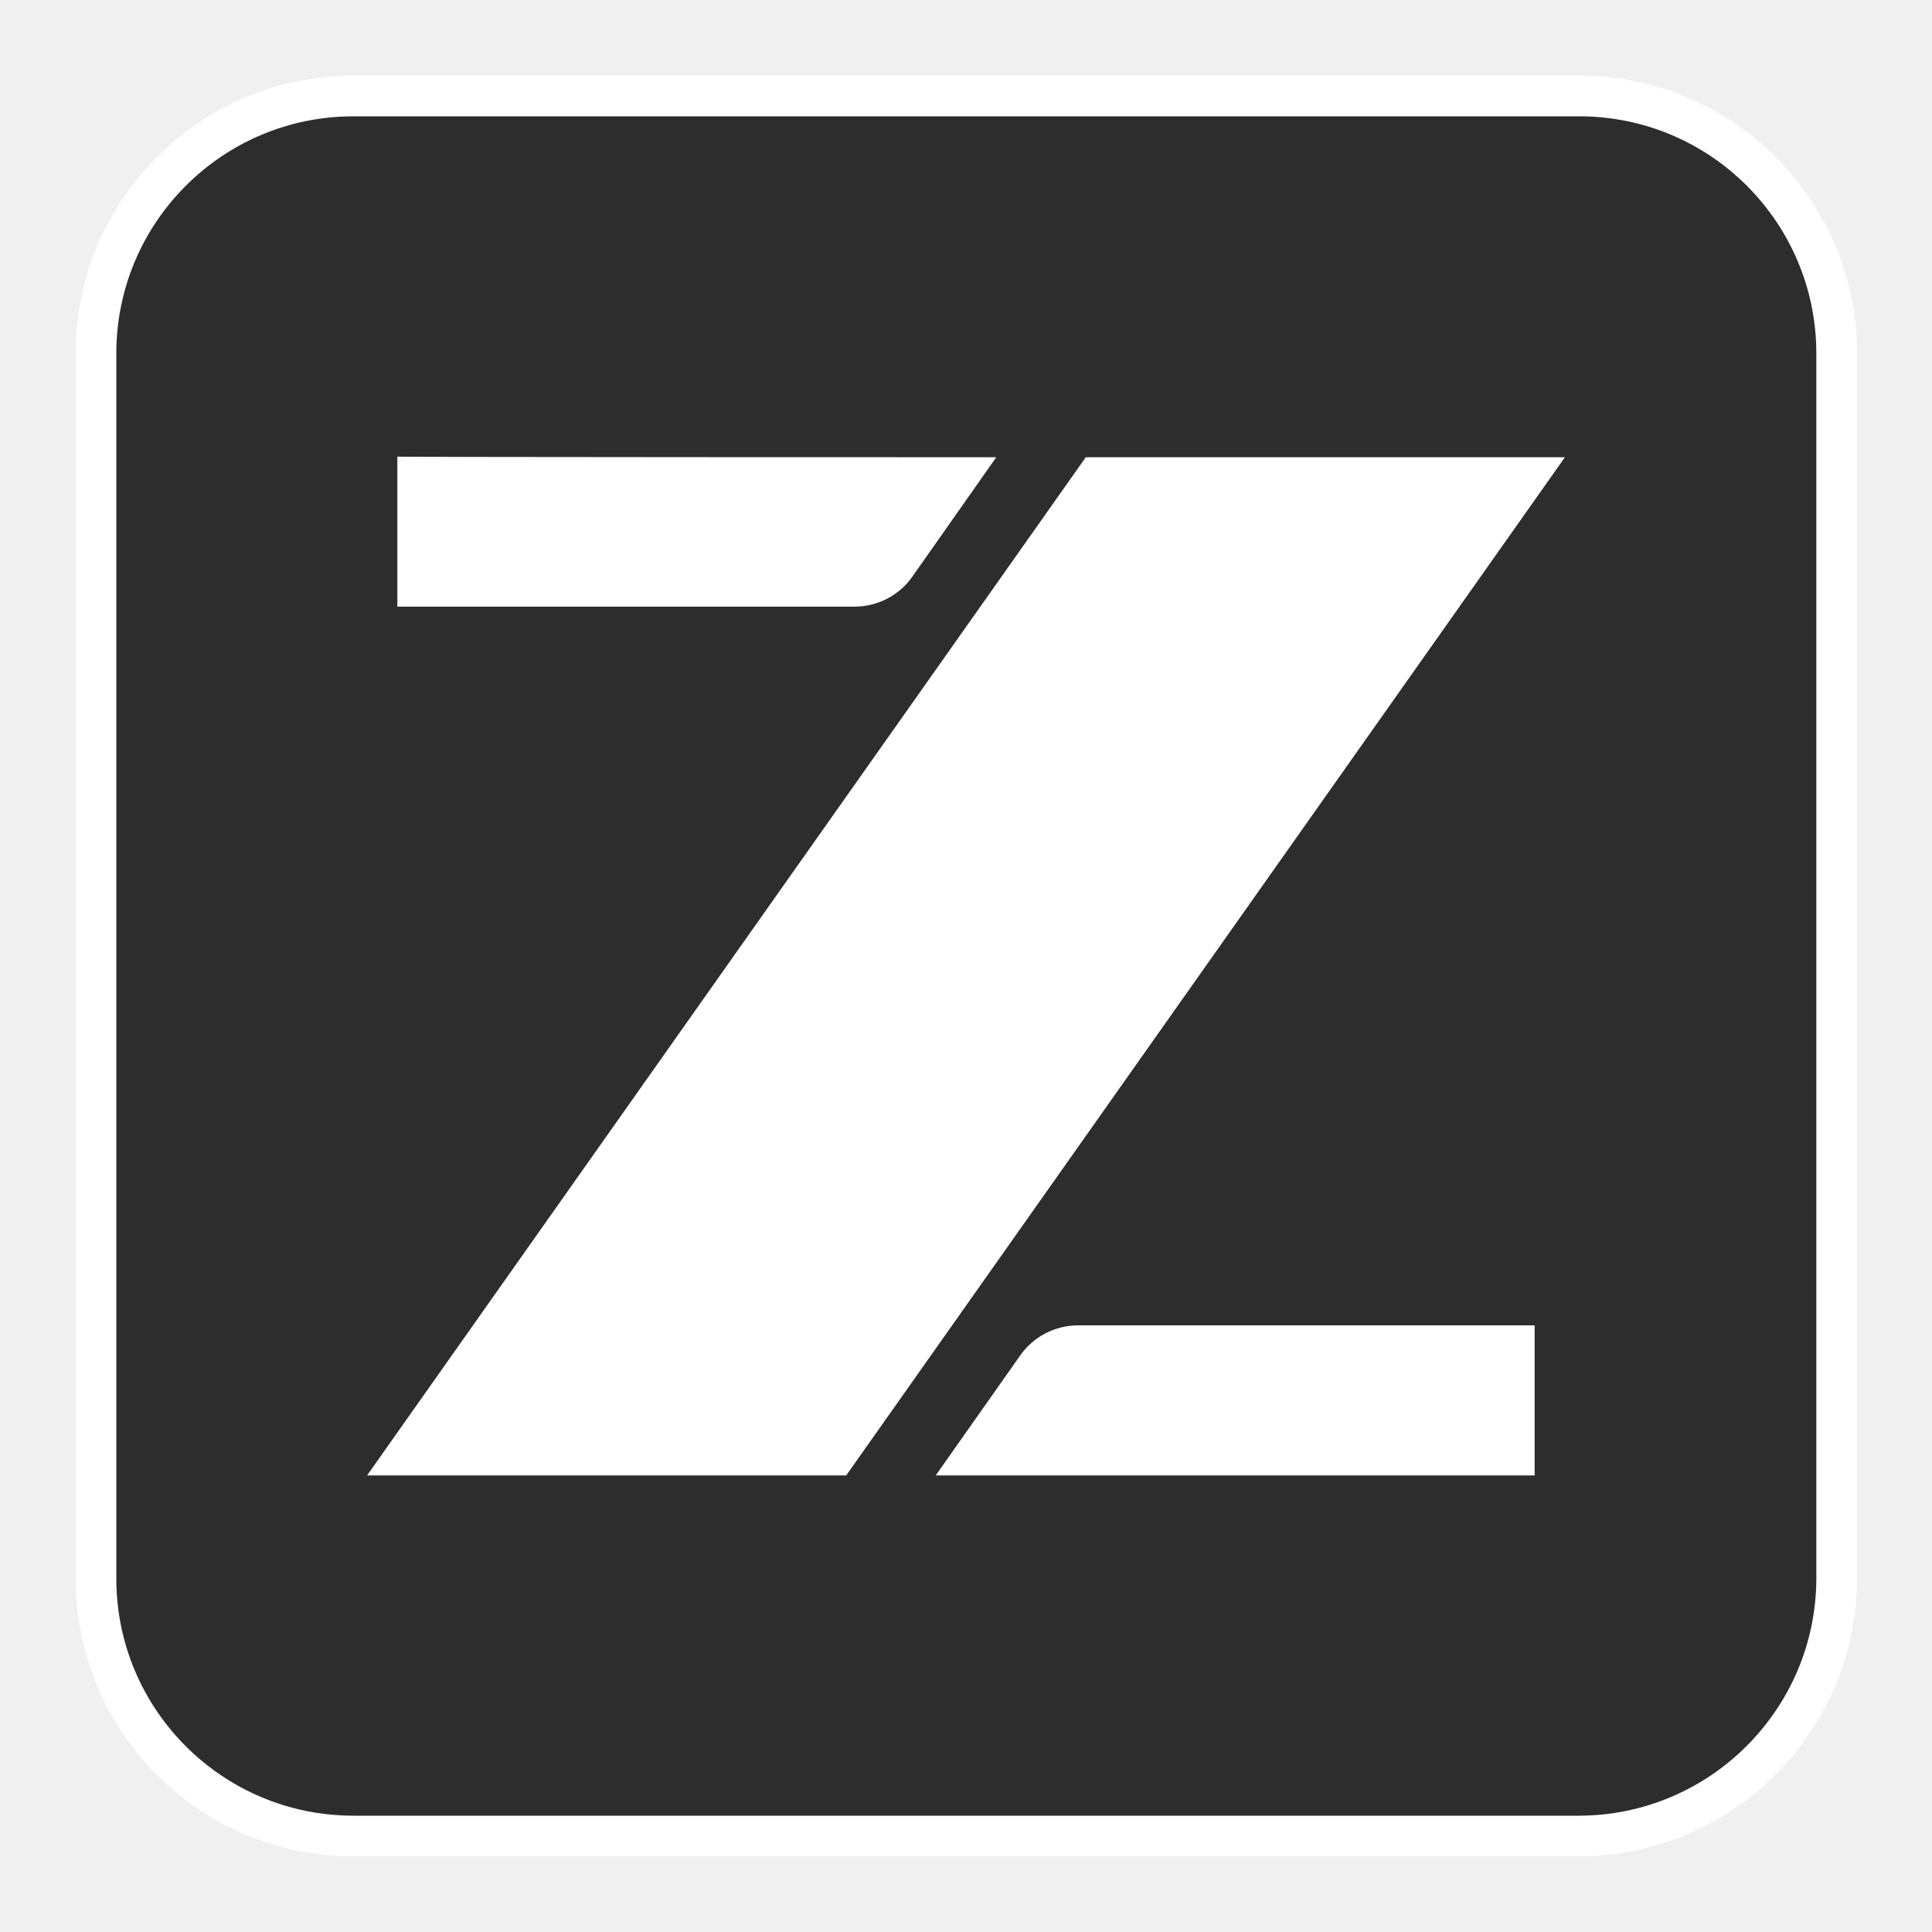
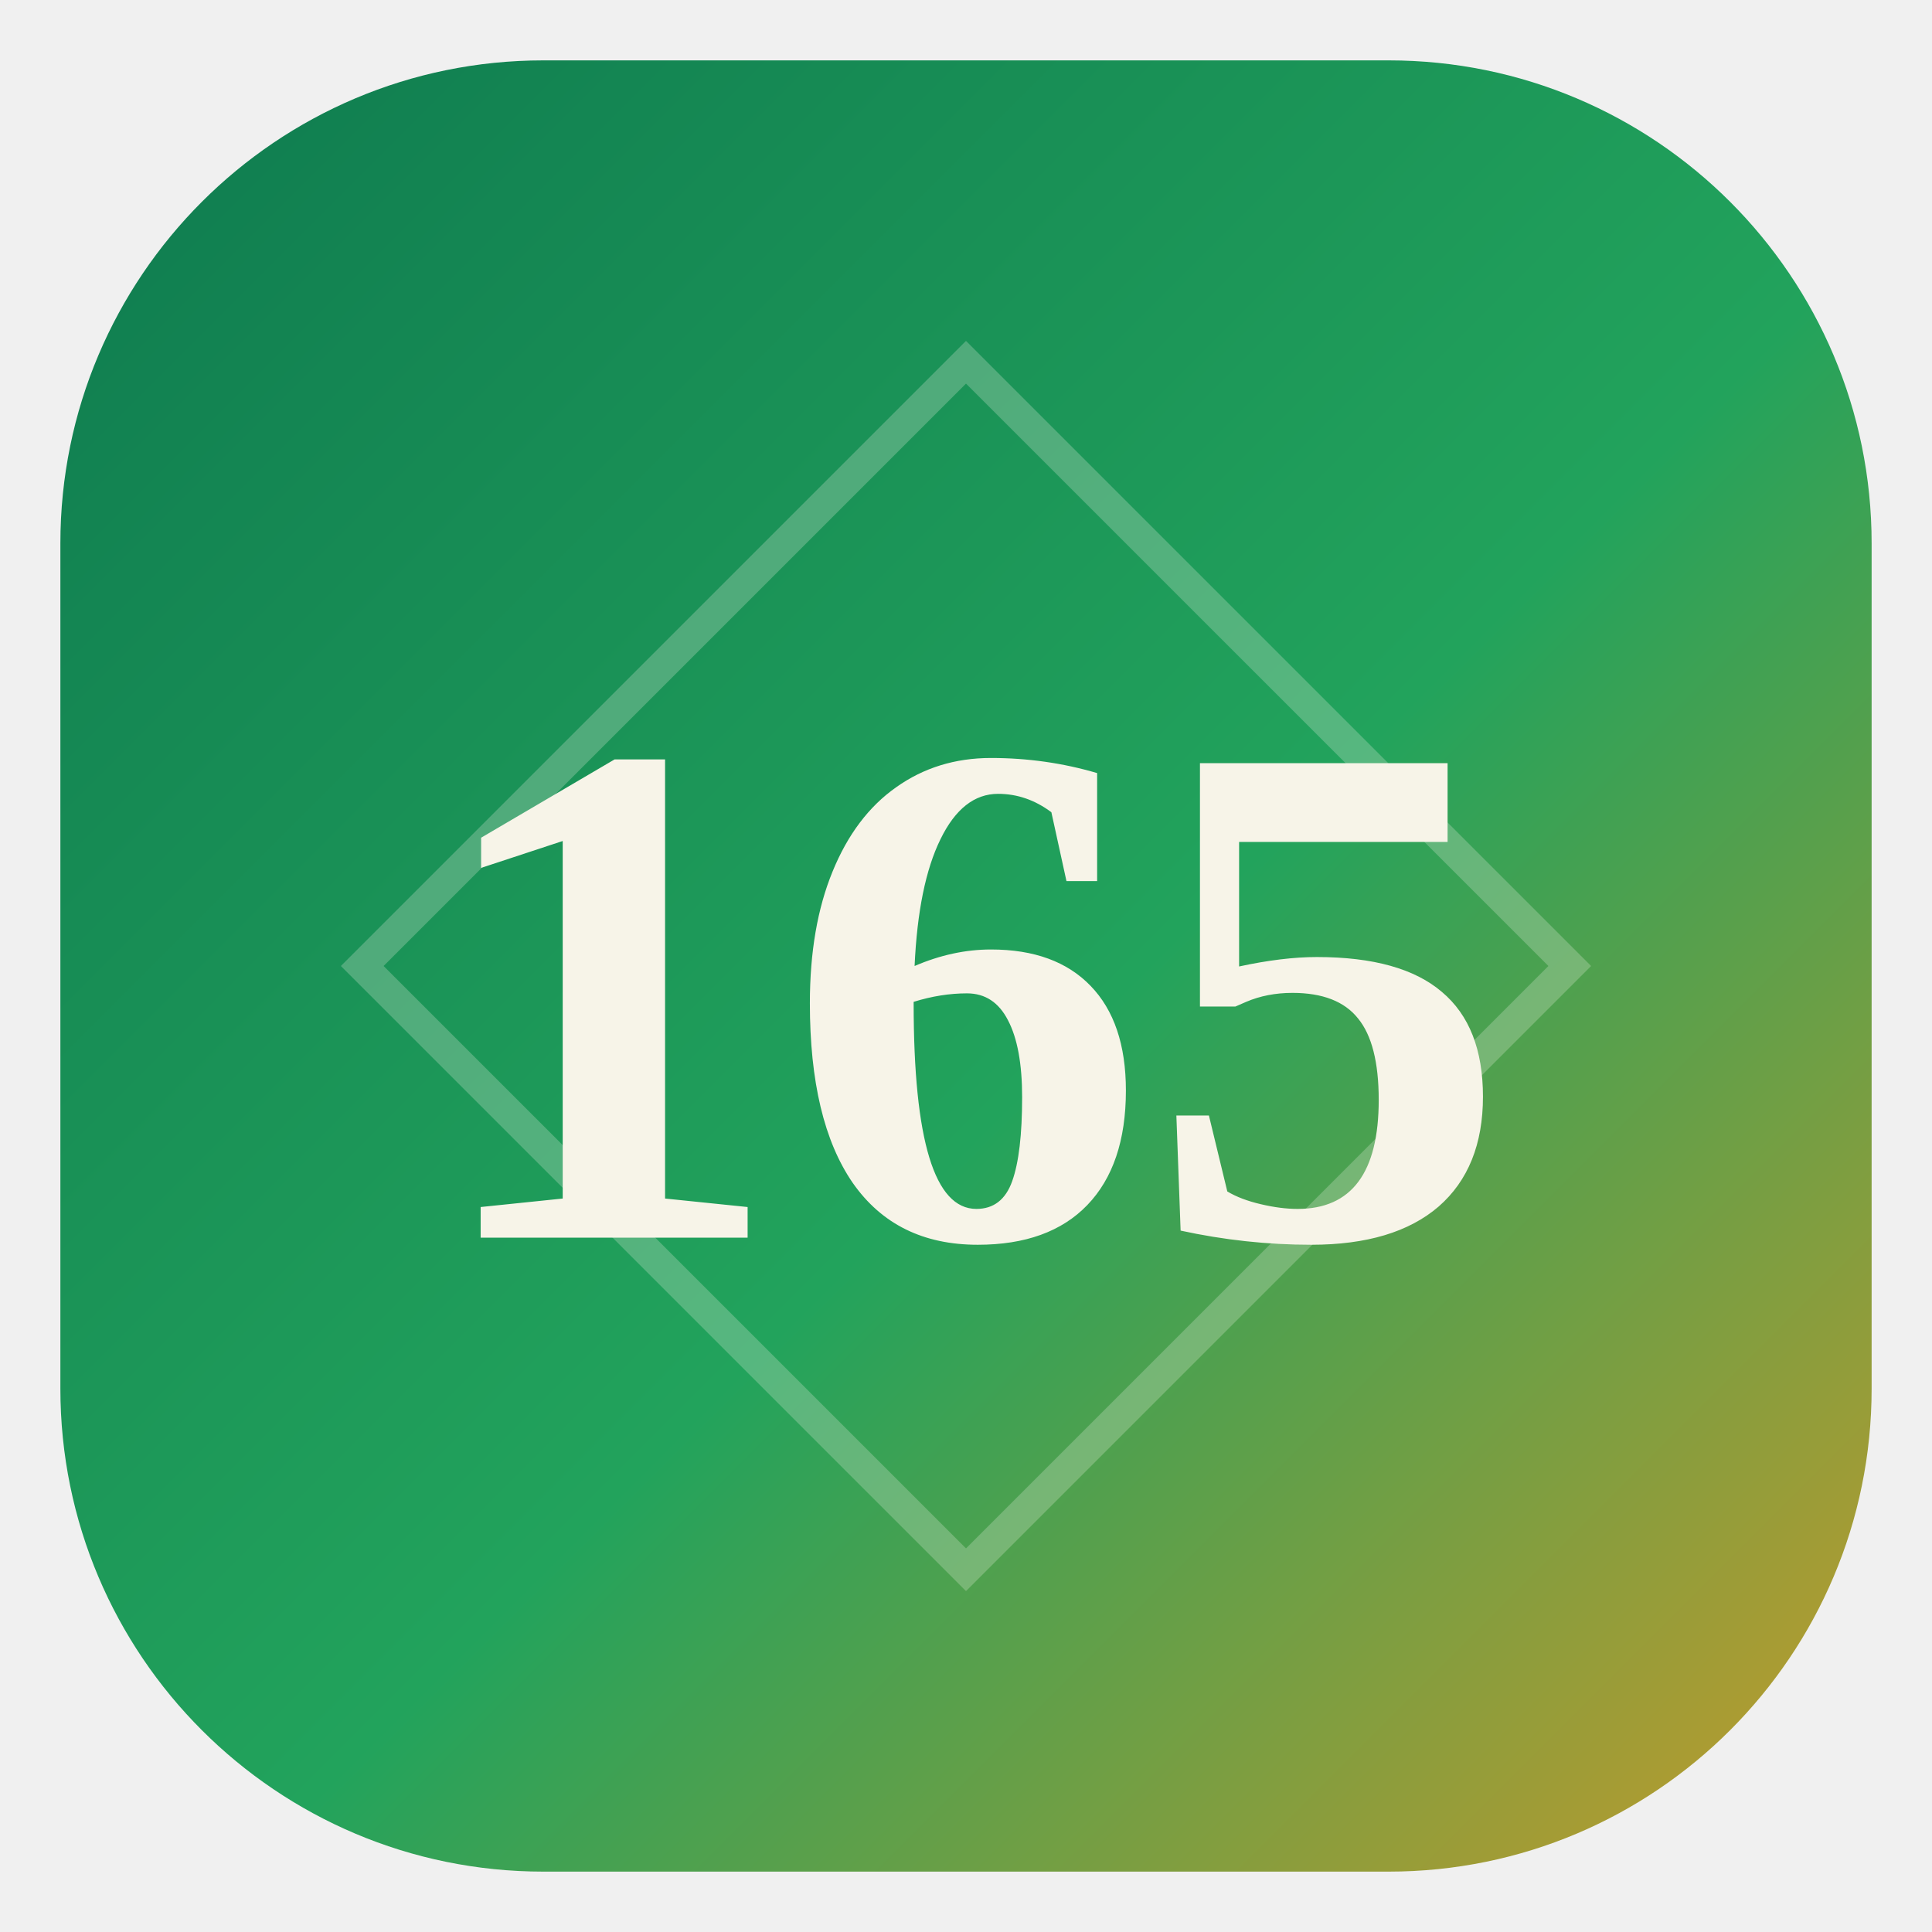
- <svg xmlns="http://www.w3.org/2000/svg" version="1.1" x="0px" y="0px" viewBox="0 0 30 30" style="enable-background:new 0 0 30 30;" xml:space="preserve">
+ <svg xmlns="http://www.w3.org/2000/svg" viewBox="0 0 64 64" role="img" aria-label="165">
  <defs>
-     <style type="text/css">
-     .st194{fill:#2D2D2D;stroke:#FFFFFF;stroke-width:0.632;stroke-miterlimit:10;}
-     .st23{fill:#FFFFFF;}
- 
-     .z-breathe {
-       animation: breathe 2.5s ease-in-out infinite;
-     }
- 
-     @keyframes breathe {
-       0%, 100% { opacity: 0.7; }
-       50% { opacity: 1; }
-     }
-   </style>
+     <linearGradient id="g165" x1="0" y1="0" x2="1" y2="1">
+       <stop offset="0" stop-color="#0e7a4f" />
+       <stop offset="0.55" stop-color="#22a35c" />
+       <stop offset="1" stop-color="#c79a2a" />
+     </linearGradient>
  </defs>
-   <g>
-     <path class="st194" d="M24.51,28.51H5.49c-2.21,0-4-1.79-4-4V5.49c0-2.21,1.79-4,4-4h19.03c2.21,0,4,1.79,4,4v19.03     C28.51,26.72,26.72,28.51,24.51,28.51z" />
-     <g class="z-breathe">
-       <path class="st23" d="M15.47,7.1l-1.3,1.85c-0.2,0.29-0.54,0.47-0.9,0.47h-7.1V7.09C6.16,7.1,15.47,7.1,15.47,7.1z" />
-       <polygon class="st23" points="24.3,7.1 13.14,22.91 5.7,22.91 16.86,7.1" />
-       <path class="st23" d="M14.53,22.91l1.31-1.86c0.2-0.29,0.54-0.47,0.9-0.47h7.09v2.33H14.53z" />
-     </g>
+   <rect x="2" y="2" width="60" height="60" rx="16" fill="url(#g165)" />
+   <g stroke="#f7f4e8" stroke-opacity="0.25" fill="none">
+     <path d="M32 12 52 32 32 52 12 32Z" />
  </g>
+   <text x="32" y="41" font-family="Georgia, 'Times New Roman', serif" font-size="24" font-weight="700" fill="#f7f4e8" text-anchor="middle">165</text>
</svg>
